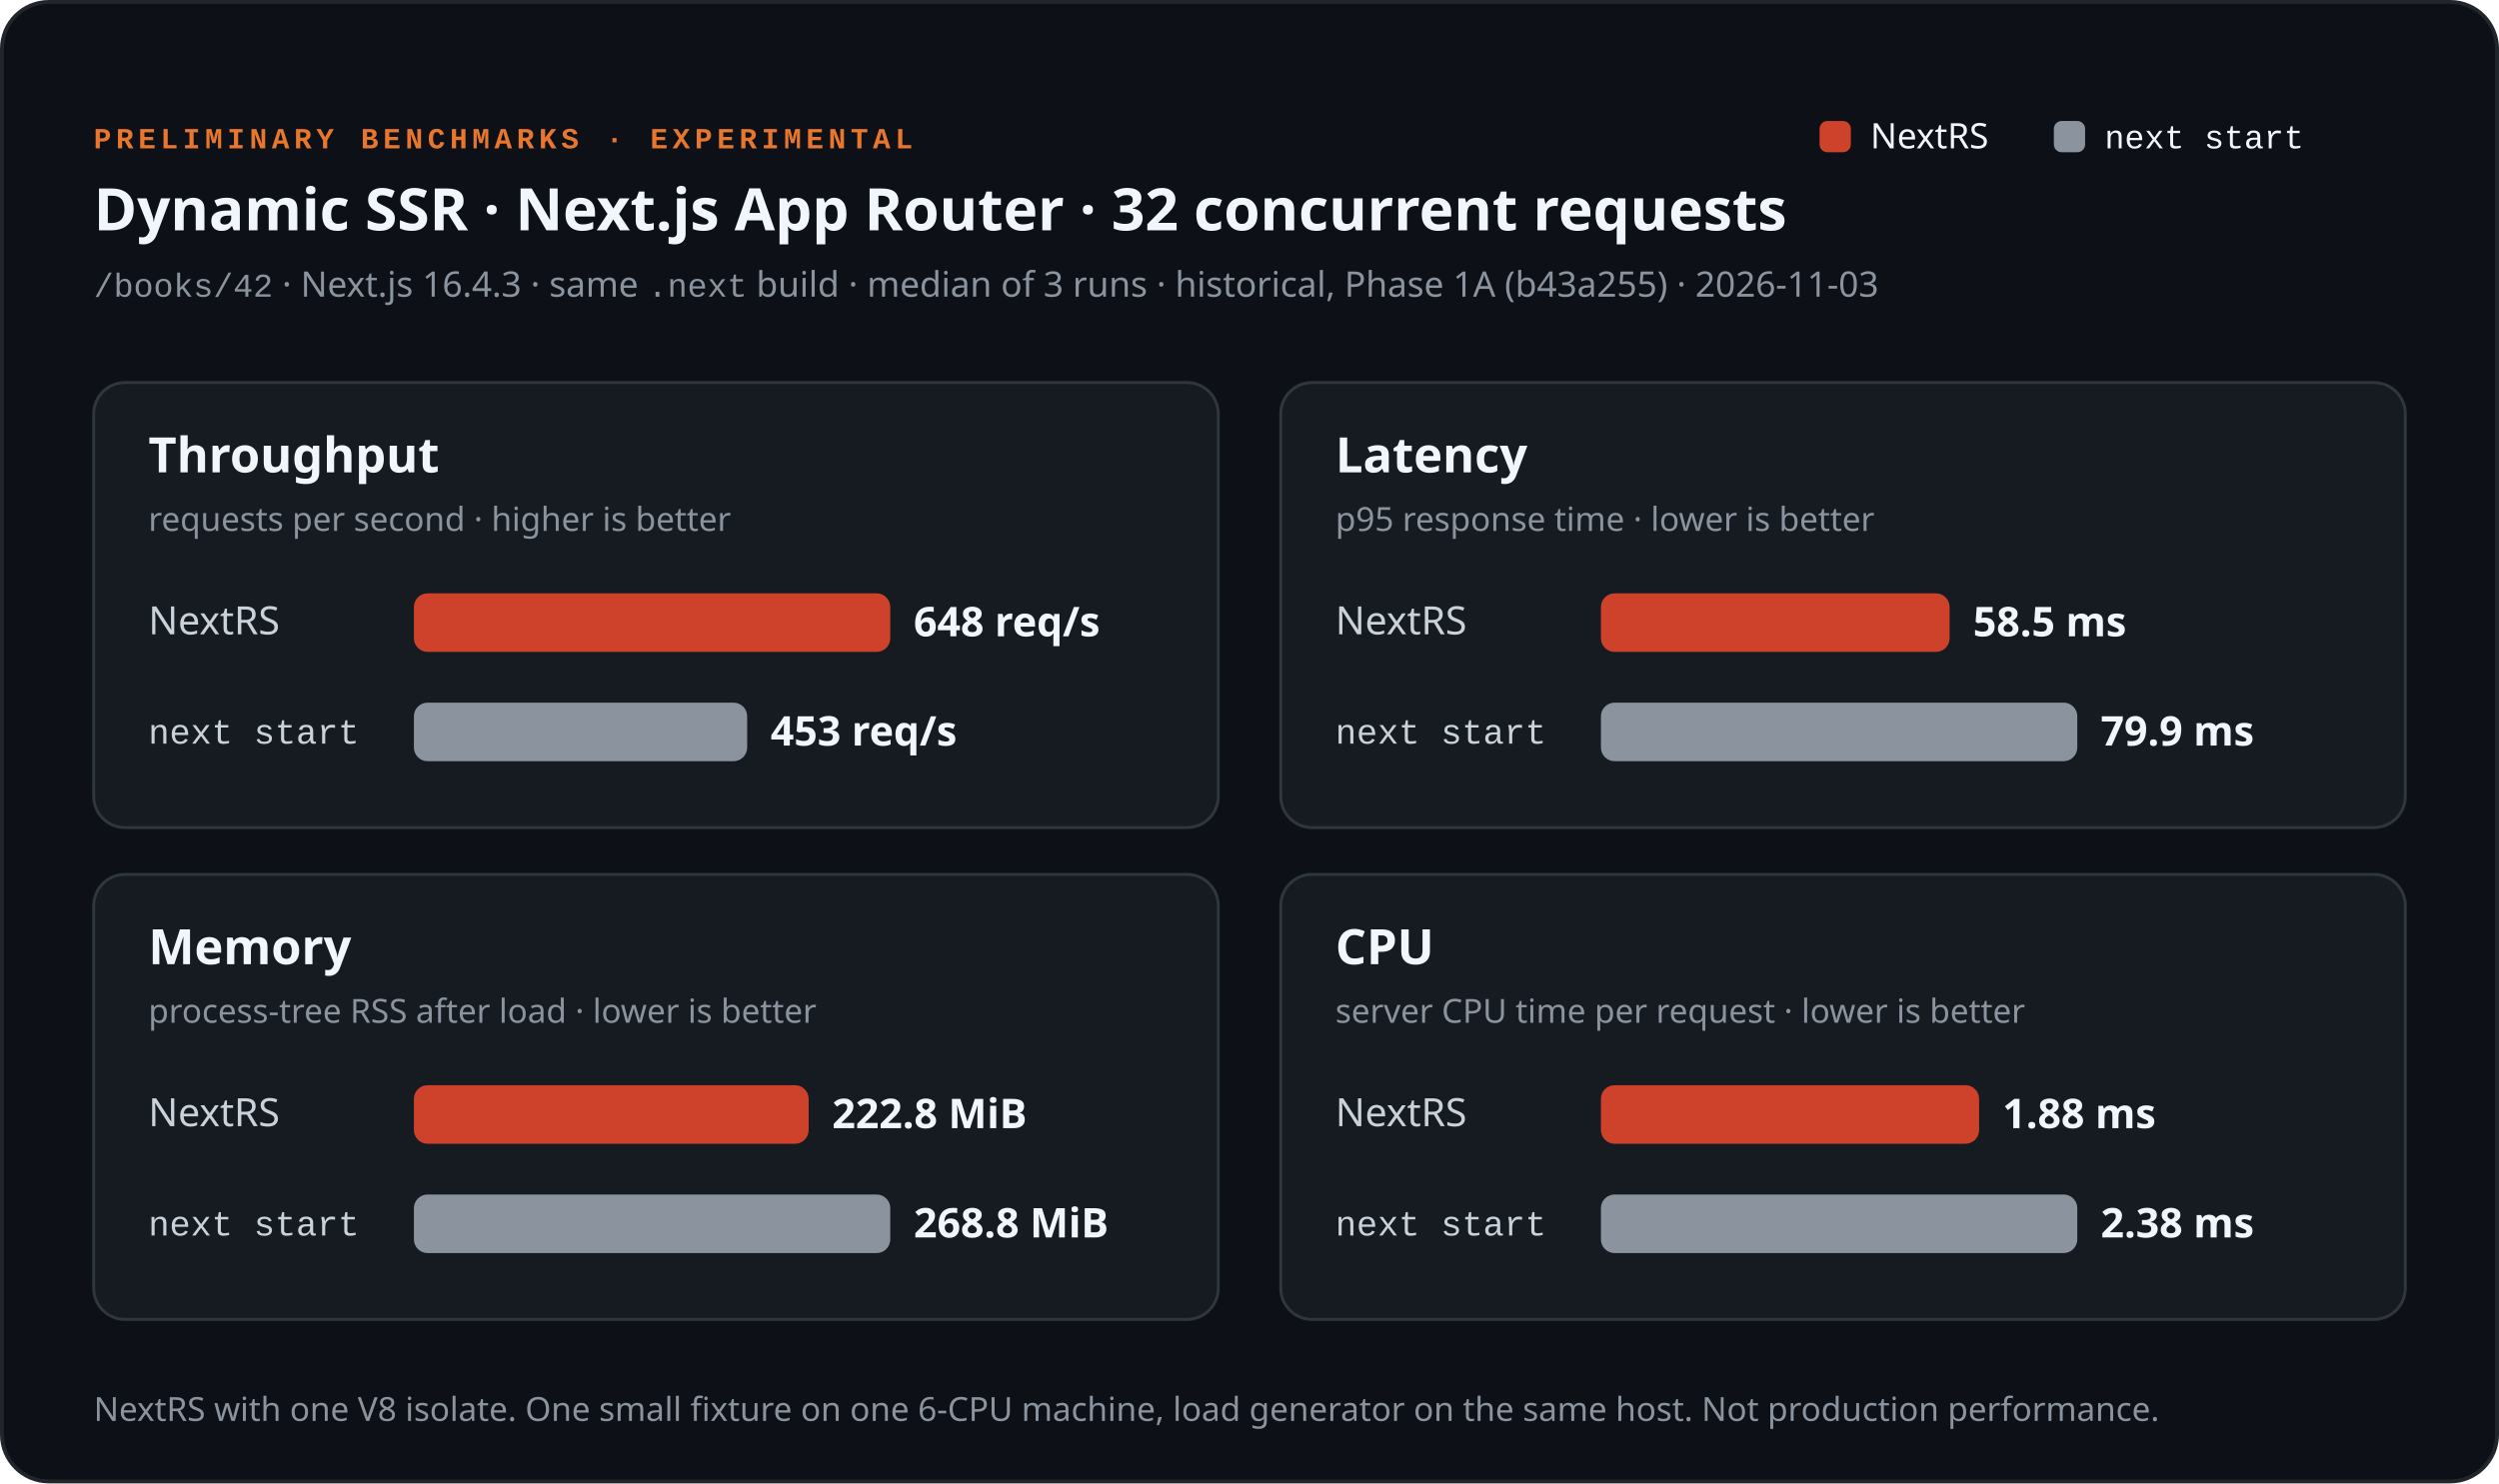
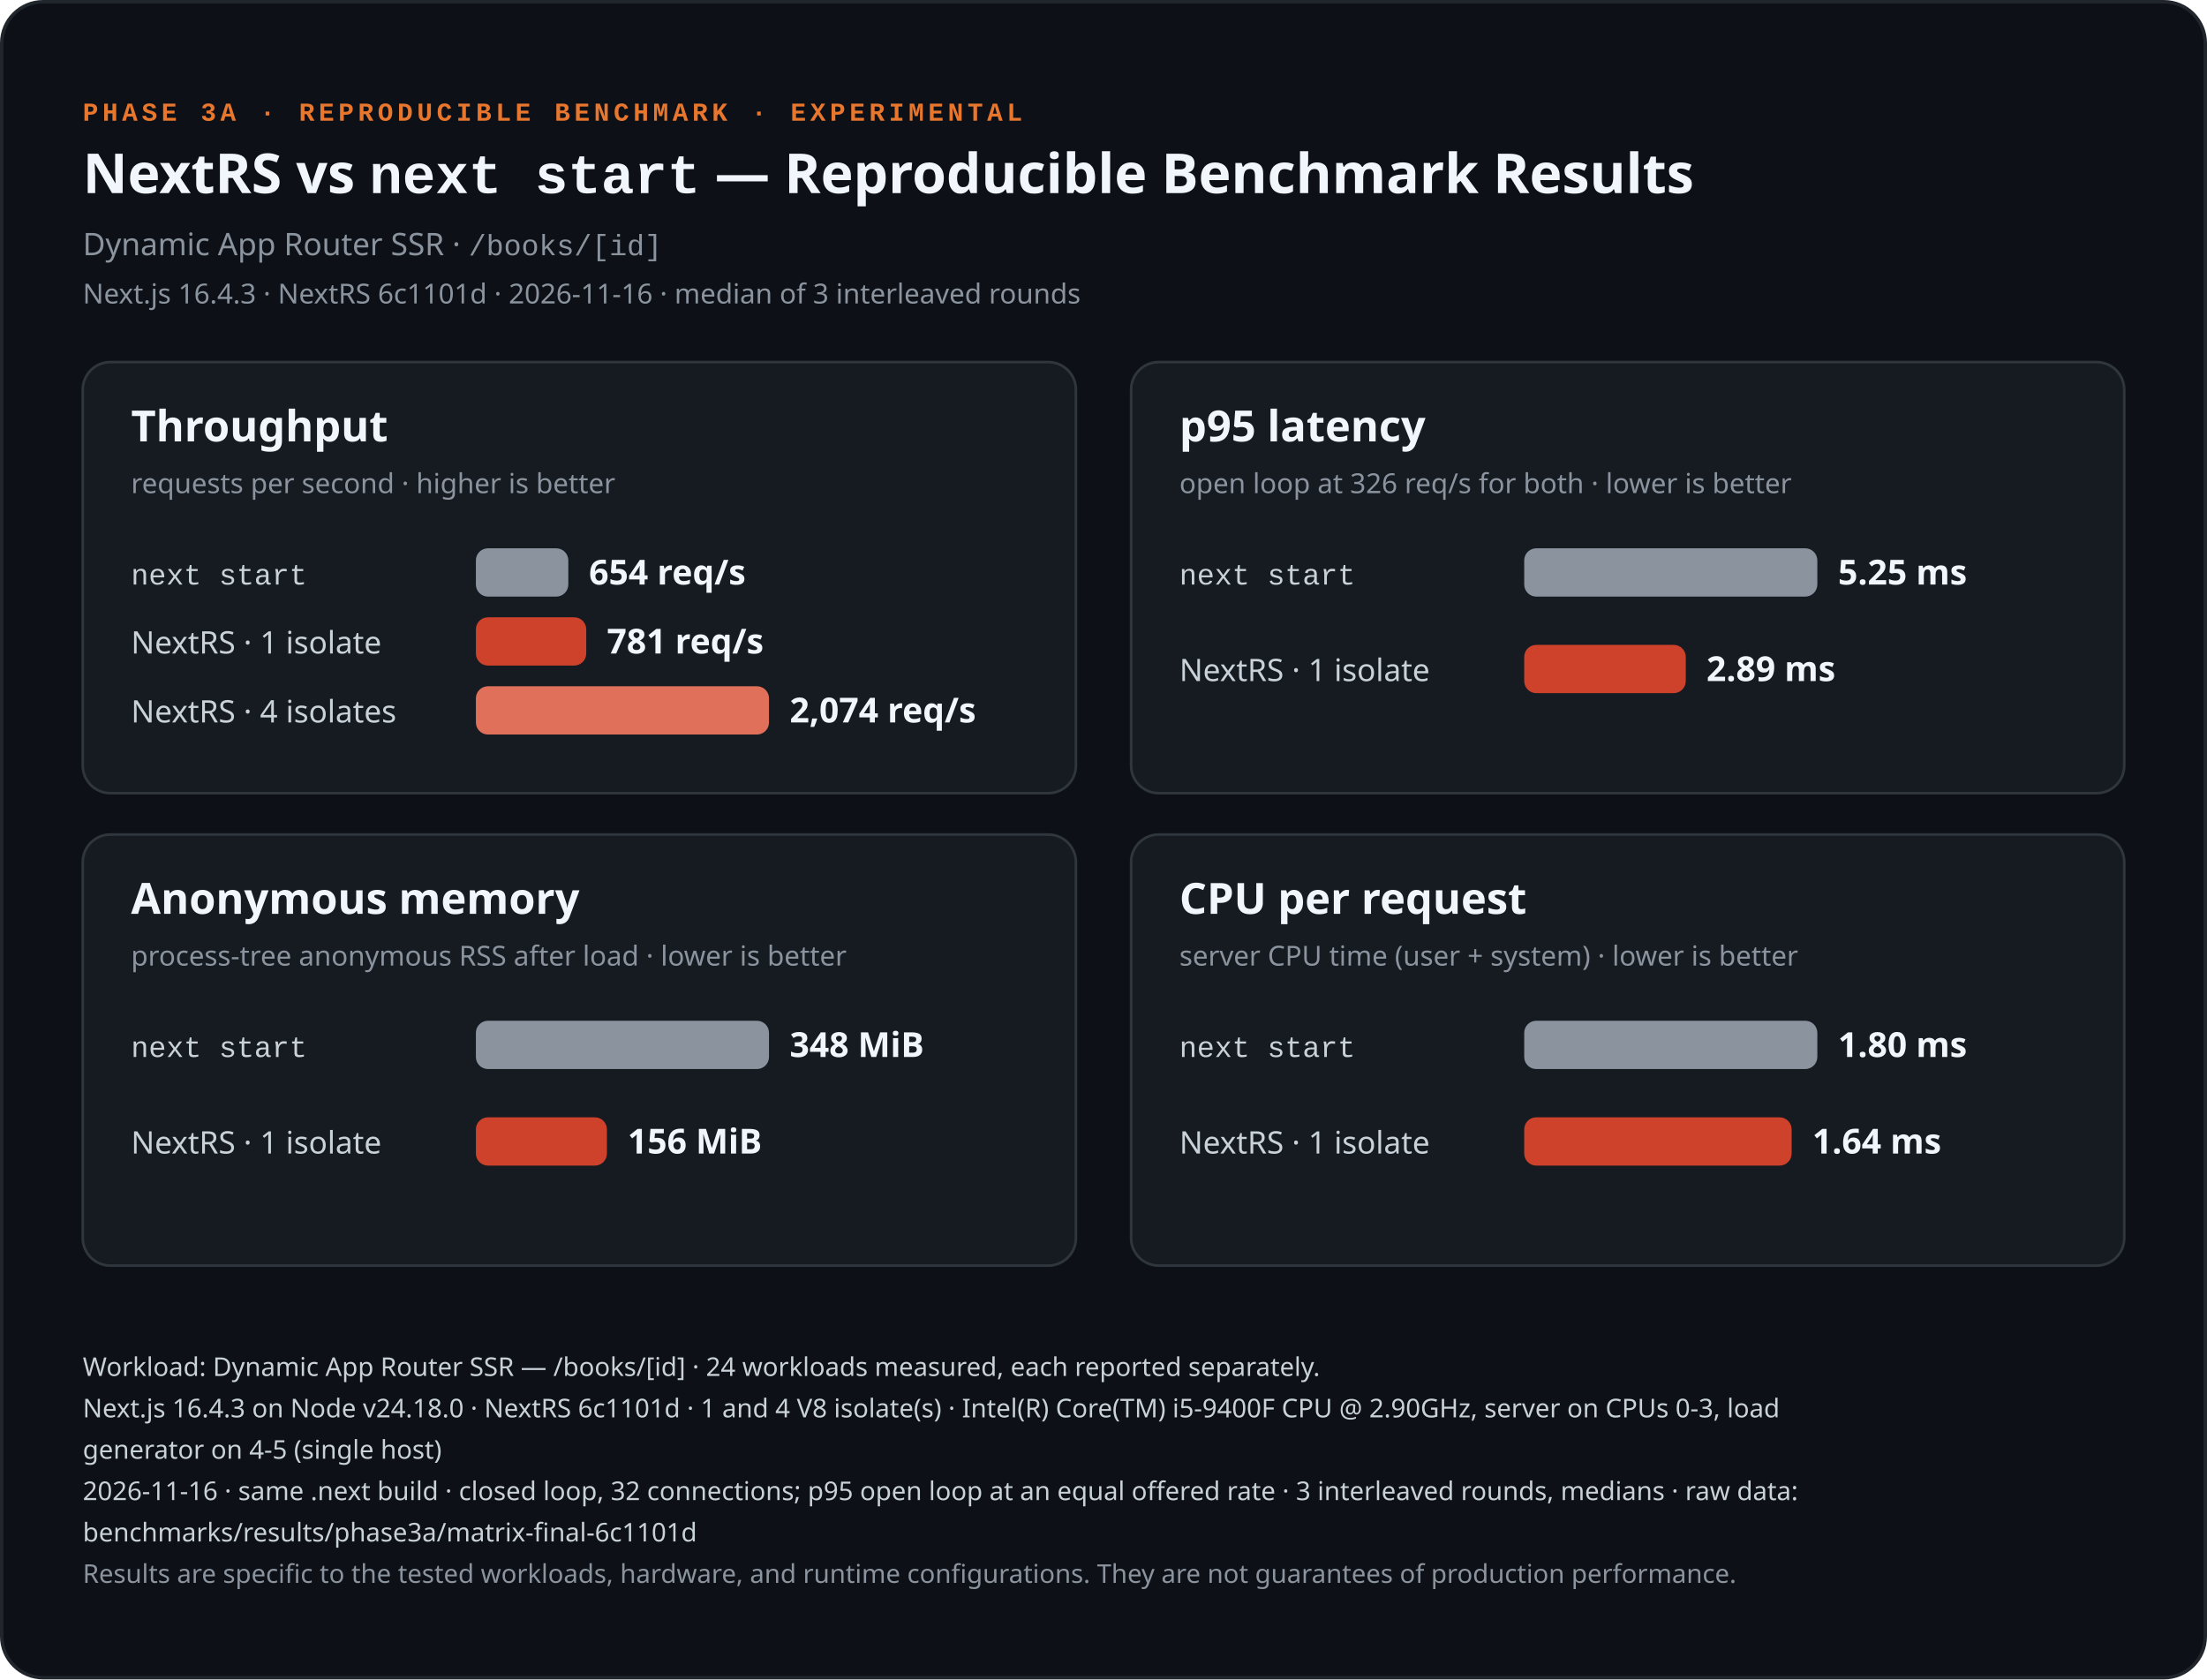
- <svg xmlns="http://www.w3.org/2000/svg" width="1280" height="760" viewBox="0 0 1280 760" role="img" aria-labelledby="bench-title bench-desc">
-   <style>
-   .sans { font-family: -apple-system, BlinkMacSystemFont, "Segoe UI", "Noto Sans", Helvetica, Arial, sans-serif; }
-   .mono { font-family: ui-monospace, SFMono-Regular, "SF Mono", Menlo, Consolas, "Liberation Mono", monospace; }
- </style>
-   <rect x="1" y="1" width="1278" height="758" rx="24" fill="#0D1117" stroke="#21262D" stroke-width="2" />
-   <text x="48" y="76" class="mono" font-size="15" font-weight="600" letter-spacing="2.4" fill="#E8762D">PRELIMINARY BENCHMARKS · EXPERIMENTAL</text>
-   <text x="48" y="118" class="sans" font-size="30" font-weight="700" fill="#F0F6FC">Dynamic SSR · Next.js App Router · 32 concurrent requests</text>
-   <text x="48" y="152" class="sans" font-size="18" fill="#8B949E">
-     <tspan class="mono" font-size="17">/books/42</tspan> · Next.js 16.4.3 · same <tspan class="mono" font-size="17">.next</tspan> build · median of 3 runs · historical, Phase 1A (b43a255) · 2026-11-03</text>
-   <rect x="932" y="62" width="16" height="16" rx="4" fill="#CE422B" />
-   <text x="958" y="76" class="sans" font-size="18" fill="#F0F6FC">NextRS</text>
-   <rect x="1052" y="62" width="16" height="16" rx="4" fill="#8B949E" />
-   <text x="1078" y="76" class="mono" font-size="17" fill="#F0F6FC">next start</text>
-   <rect x="48" y="196" width="576" height="228" rx="16" fill="#161B22" stroke="#30363D" stroke-width="1.5" />
-   <text x="76" y="242" class="sans" font-size="25" font-weight="600" fill="#F0F6FC">Throughput</text>
-   <text x="76" y="272" class="sans" font-size="17" fill="#8B949E">requests per second · higher is better</text>
-   <text x="76" y="325" class="sans" font-size="20" fill="#C9D1D9">NextRS</text>
-   <rect x="212" y="304" width="244.0" height="30" rx="7" fill="#CE422B" />
-   <text x="468.0" y="326" class="sans" font-size="21" font-weight="700" fill="#F0F6FC">648 req/s</text>
-   <text x="76" y="381" class="mono" font-size="18" fill="#C9D1D9">next start</text>
-   <rect x="212" y="360" width="170.7" height="30" rx="7" fill="#8B949E" />
-   <text x="394.7" y="382" class="sans" font-size="21" font-weight="700" fill="#F0F6FC">453 req/s</text>
-   <rect x="656" y="196" width="576" height="228" rx="16" fill="#161B22" stroke="#30363D" stroke-width="1.5" />
-   <text x="684" y="242" class="sans" font-size="25" font-weight="600" fill="#F0F6FC">Latency</text>
-   <text x="684" y="272" class="sans" font-size="17" fill="#8B949E">p95 response time · lower is better</text>
-   <text x="684" y="325" class="sans" font-size="20" fill="#C9D1D9">NextRS</text>
-   <rect x="820" y="304" width="178.6" height="30" rx="7" fill="#CE422B" />
-   <text x="1010.6" y="326" class="sans" font-size="21" font-weight="700" fill="#F0F6FC">58.5 ms</text>
-   <text x="684" y="381" class="mono" font-size="18" fill="#C9D1D9">next start</text>
-   <rect x="820" y="360" width="244.0" height="30" rx="7" fill="#8B949E" />
-   <text x="1076.0" y="382" class="sans" font-size="21" font-weight="700" fill="#F0F6FC">79.9 ms</text>
-   <rect x="48" y="448" width="576" height="228" rx="16" fill="#161B22" stroke="#30363D" stroke-width="1.5" />
-   <text x="76" y="494" class="sans" font-size="25" font-weight="600" fill="#F0F6FC">Memory</text>
-   <text x="76" y="524" class="sans" font-size="17" fill="#8B949E">process-tree RSS after load · lower is better</text>
-   <text x="76" y="577" class="sans" font-size="20" fill="#C9D1D9">NextRS</text>
-   <rect x="212" y="556" width="202.2" height="30" rx="7" fill="#CE422B" />
-   <text x="426.2" y="578" class="sans" font-size="21" font-weight="700" fill="#F0F6FC">222.8 MiB</text>
-   <text x="76" y="633" class="mono" font-size="18" fill="#C9D1D9">next start</text>
-   <rect x="212" y="612" width="244.0" height="30" rx="7" fill="#8B949E" />
-   <text x="468.0" y="634" class="sans" font-size="21" font-weight="700" fill="#F0F6FC">268.8 MiB</text>
-   <rect x="656" y="448" width="576" height="228" rx="16" fill="#161B22" stroke="#30363D" stroke-width="1.5" />
-   <text x="684" y="494" class="sans" font-size="25" font-weight="600" fill="#F0F6FC">CPU</text>
-   <text x="684" y="524" class="sans" font-size="17" fill="#8B949E">server CPU time per request · lower is better</text>
-   <text x="684" y="577" class="sans" font-size="20" fill="#C9D1D9">NextRS</text>
-   <rect x="820" y="556" width="193.7" height="30" rx="7" fill="#CE422B" />
-   <text x="1025.7" y="578" class="sans" font-size="21" font-weight="700" fill="#F0F6FC">1.88 ms</text>
-   <text x="684" y="633" class="mono" font-size="18" fill="#C9D1D9">next start</text>
-   <rect x="820" y="612" width="244.0" height="30" rx="7" fill="#8B949E" />
-   <text x="1076.0" y="634" class="sans" font-size="21" font-weight="700" fill="#F0F6FC">2.38 ms</text>
-   <text x="48" y="728" class="sans" font-size="17" fill="#8B949E">NextRS with one V8 isolate. One small fixture on one 6-CPU machine, load generator on the same host. Not production performance.</text>
+ <svg xmlns="http://www.w3.org/2000/svg" width="1280" height="974" viewBox="0 0 1280 974" role="img" aria-labelledby="bench-title bench-desc">
+   <style>.sans{font-family:-apple-system,BlinkMacSystemFont,"Segoe UI","Noto Sans",Helvetica,Arial,sans-serif}.mono{font-family:ui-monospace,SFMono-Regular,"SF Mono",Menlo,Consolas,"Liberation Mono",monospace}</style>
+   <rect x="1" y="1" width="1278" height="972" rx="24" fill="#0D1117" stroke="#21262D" stroke-width="2" />
+   <text x="48" y="70" class="mono" font-size="15" font-weight="600" letter-spacing="2.4" fill="#E8762D">PHASE 3A · REPRODUCIBLE BENCHMARK · EXPERIMENTAL</text>
+   <text x="48" y="112" class="sans" font-size="32" font-weight="700" fill="#F0F6FC">NextRS vs <tspan class="mono">next start</tspan> — Reproducible Benchmark Results</text>
+   <text x="48" y="148" class="sans" font-size="18" fill="#8B949E">Dynamic App Router SSR · <tspan class="mono" font-size="17">/books/[id]</tspan>
+   </text>
+   <text x="48" y="176" class="sans" font-size="16" fill="#8B949E">Next.js 16.4.3 · NextRS 6c1101d · 2026-11-16 · median of 3 interleaved rounds</text>
+   <rect x="48" y="210" width="576" height="250" rx="16" fill="#161B22" stroke="#30363D" stroke-width="1.5" />
+   <text x="76" y="256" class="sans" font-size="25" font-weight="600" fill="#F0F6FC">Throughput</text>
+   <text x="76" y="286" class="sans" font-size="16" fill="#8B949E">requests per second · higher is better</text>
+   <text x="76" y="339" class="mono" font-size="17" fill="#C9D1D9">next start</text>
+   <rect x="276" y="318" width="53.6" height="28" rx="7" fill="#8B949E" />
+   <text x="341.6" y="339" class="sans" font-size="20" font-weight="700" fill="#F0F6FC">654 req/s</text>
+   <text x="76" y="379" class="sans" font-size="18" fill="#C9D1D9">NextRS · 1 isolate</text>
+   <rect x="276" y="358" width="64.0" height="28" rx="7" fill="#CE422B" />
+   <text x="352.0" y="379" class="sans" font-size="20" font-weight="700" fill="#F0F6FC">781 req/s</text>
+   <text x="76" y="419" class="sans" font-size="18" fill="#C9D1D9">NextRS · 4 isolates</text>
+   <rect x="276" y="398" width="170.0" height="28" rx="7" fill="#E0705A" />
+   <text x="458.0" y="419" class="sans" font-size="20" font-weight="700" fill="#F0F6FC">2,074 req/s</text>
+   <rect x="656" y="210" width="576" height="250" rx="16" fill="#161B22" stroke="#30363D" stroke-width="1.5" />
+   <text x="684" y="256" class="sans" font-size="25" font-weight="600" fill="#F0F6FC">p95 latency</text>
+   <text x="684" y="286" class="sans" font-size="16" fill="#8B949E">open loop at 326 req/s for both · lower is better</text>
+   <text x="684" y="339" class="mono" font-size="17" fill="#C9D1D9">next start</text>
+   <rect x="884" y="318" width="170.0" height="28" rx="7" fill="#8B949E" />
+   <text x="1066.0" y="339" class="sans" font-size="20" font-weight="700" fill="#F0F6FC">5.25 ms</text>
+   <text x="684" y="395" class="sans" font-size="18" fill="#C9D1D9">NextRS · 1 isolate</text>
+   <rect x="884" y="374" width="93.7" height="28" rx="7" fill="#CE422B" />
+   <text x="989.7" y="395" class="sans" font-size="20" font-weight="700" fill="#F0F6FC">2.89 ms</text>
+   <rect x="48" y="484" width="576" height="250" rx="16" fill="#161B22" stroke="#30363D" stroke-width="1.5" />
+   <text x="76" y="530" class="sans" font-size="25" font-weight="600" fill="#F0F6FC">Anonymous memory</text>
+   <text x="76" y="560" class="sans" font-size="16" fill="#8B949E">process-tree anonymous RSS after load · lower is better</text>
+   <text x="76" y="613" class="mono" font-size="17" fill="#C9D1D9">next start</text>
+   <rect x="276" y="592" width="170.0" height="28" rx="7" fill="#8B949E" />
+   <text x="458.0" y="613" class="sans" font-size="20" font-weight="700" fill="#F0F6FC">348 MiB</text>
+   <text x="76" y="669" class="sans" font-size="18" fill="#C9D1D9">NextRS · 1 isolate</text>
+   <rect x="276" y="648" width="76.0" height="28" rx="7" fill="#CE422B" />
+   <text x="364.0" y="669" class="sans" font-size="20" font-weight="700" fill="#F0F6FC">156 MiB</text>
+   <rect x="656" y="484" width="576" height="250" rx="16" fill="#161B22" stroke="#30363D" stroke-width="1.5" />
+   <text x="684" y="530" class="sans" font-size="25" font-weight="600" fill="#F0F6FC">CPU per request</text>
+   <text x="684" y="560" class="sans" font-size="16" fill="#8B949E">server CPU time (user + system) · lower is better</text>
+   <text x="684" y="613" class="mono" font-size="17" fill="#C9D1D9">next start</text>
+   <rect x="884" y="592" width="170.0" height="28" rx="7" fill="#8B949E" />
+   <text x="1066.0" y="613" class="sans" font-size="20" font-weight="700" fill="#F0F6FC">1.80 ms</text>
+   <text x="684" y="669" class="sans" font-size="18" fill="#C9D1D9">NextRS · 1 isolate</text>
+   <rect x="884" y="648" width="155.1" height="28" rx="7" fill="#CE422B" />
+   <text x="1051.1" y="669" class="sans" font-size="20" font-weight="700" fill="#F0F6FC">1.64 ms</text>
+   <text x="48" y="798" class="sans" font-size="15" fill="#C9D1D9">Workload: Dynamic App Router SSR — /books/[id] · 24 workloads measured, each reported separately.</text>
+   <text x="48" y="822" class="sans" font-size="15" fill="#C9D1D9">Next.js 16.4.3 on Node v24.18.0 · NextRS 6c1101d · 1 and 4 V8 isolate(s) · Intel(R) Core(TM) i5-9400F CPU @ 2.90GHz, server on CPUs 0-3, load</text>
+   <text x="48" y="846" class="sans" font-size="15" fill="#C9D1D9">generator on 4-5 (single host)</text>
+   <text x="48" y="870" class="sans" font-size="15" fill="#C9D1D9">2026-11-16 · same .next build · closed loop, 32 connections; p95 open loop at an equal offered rate · 3 interleaved rounds, medians · raw data:</text>
+   <text x="48" y="894" class="sans" font-size="15" fill="#C9D1D9">benchmarks/results/phase3a/matrix-final-6c1101d</text>
+   <text x="48" y="918" class="sans" font-size="15" fill="#8B949E">Results are specific to the tested workloads, hardware, and runtime configurations. They are not guarantees of production performance.</text>
</svg>
